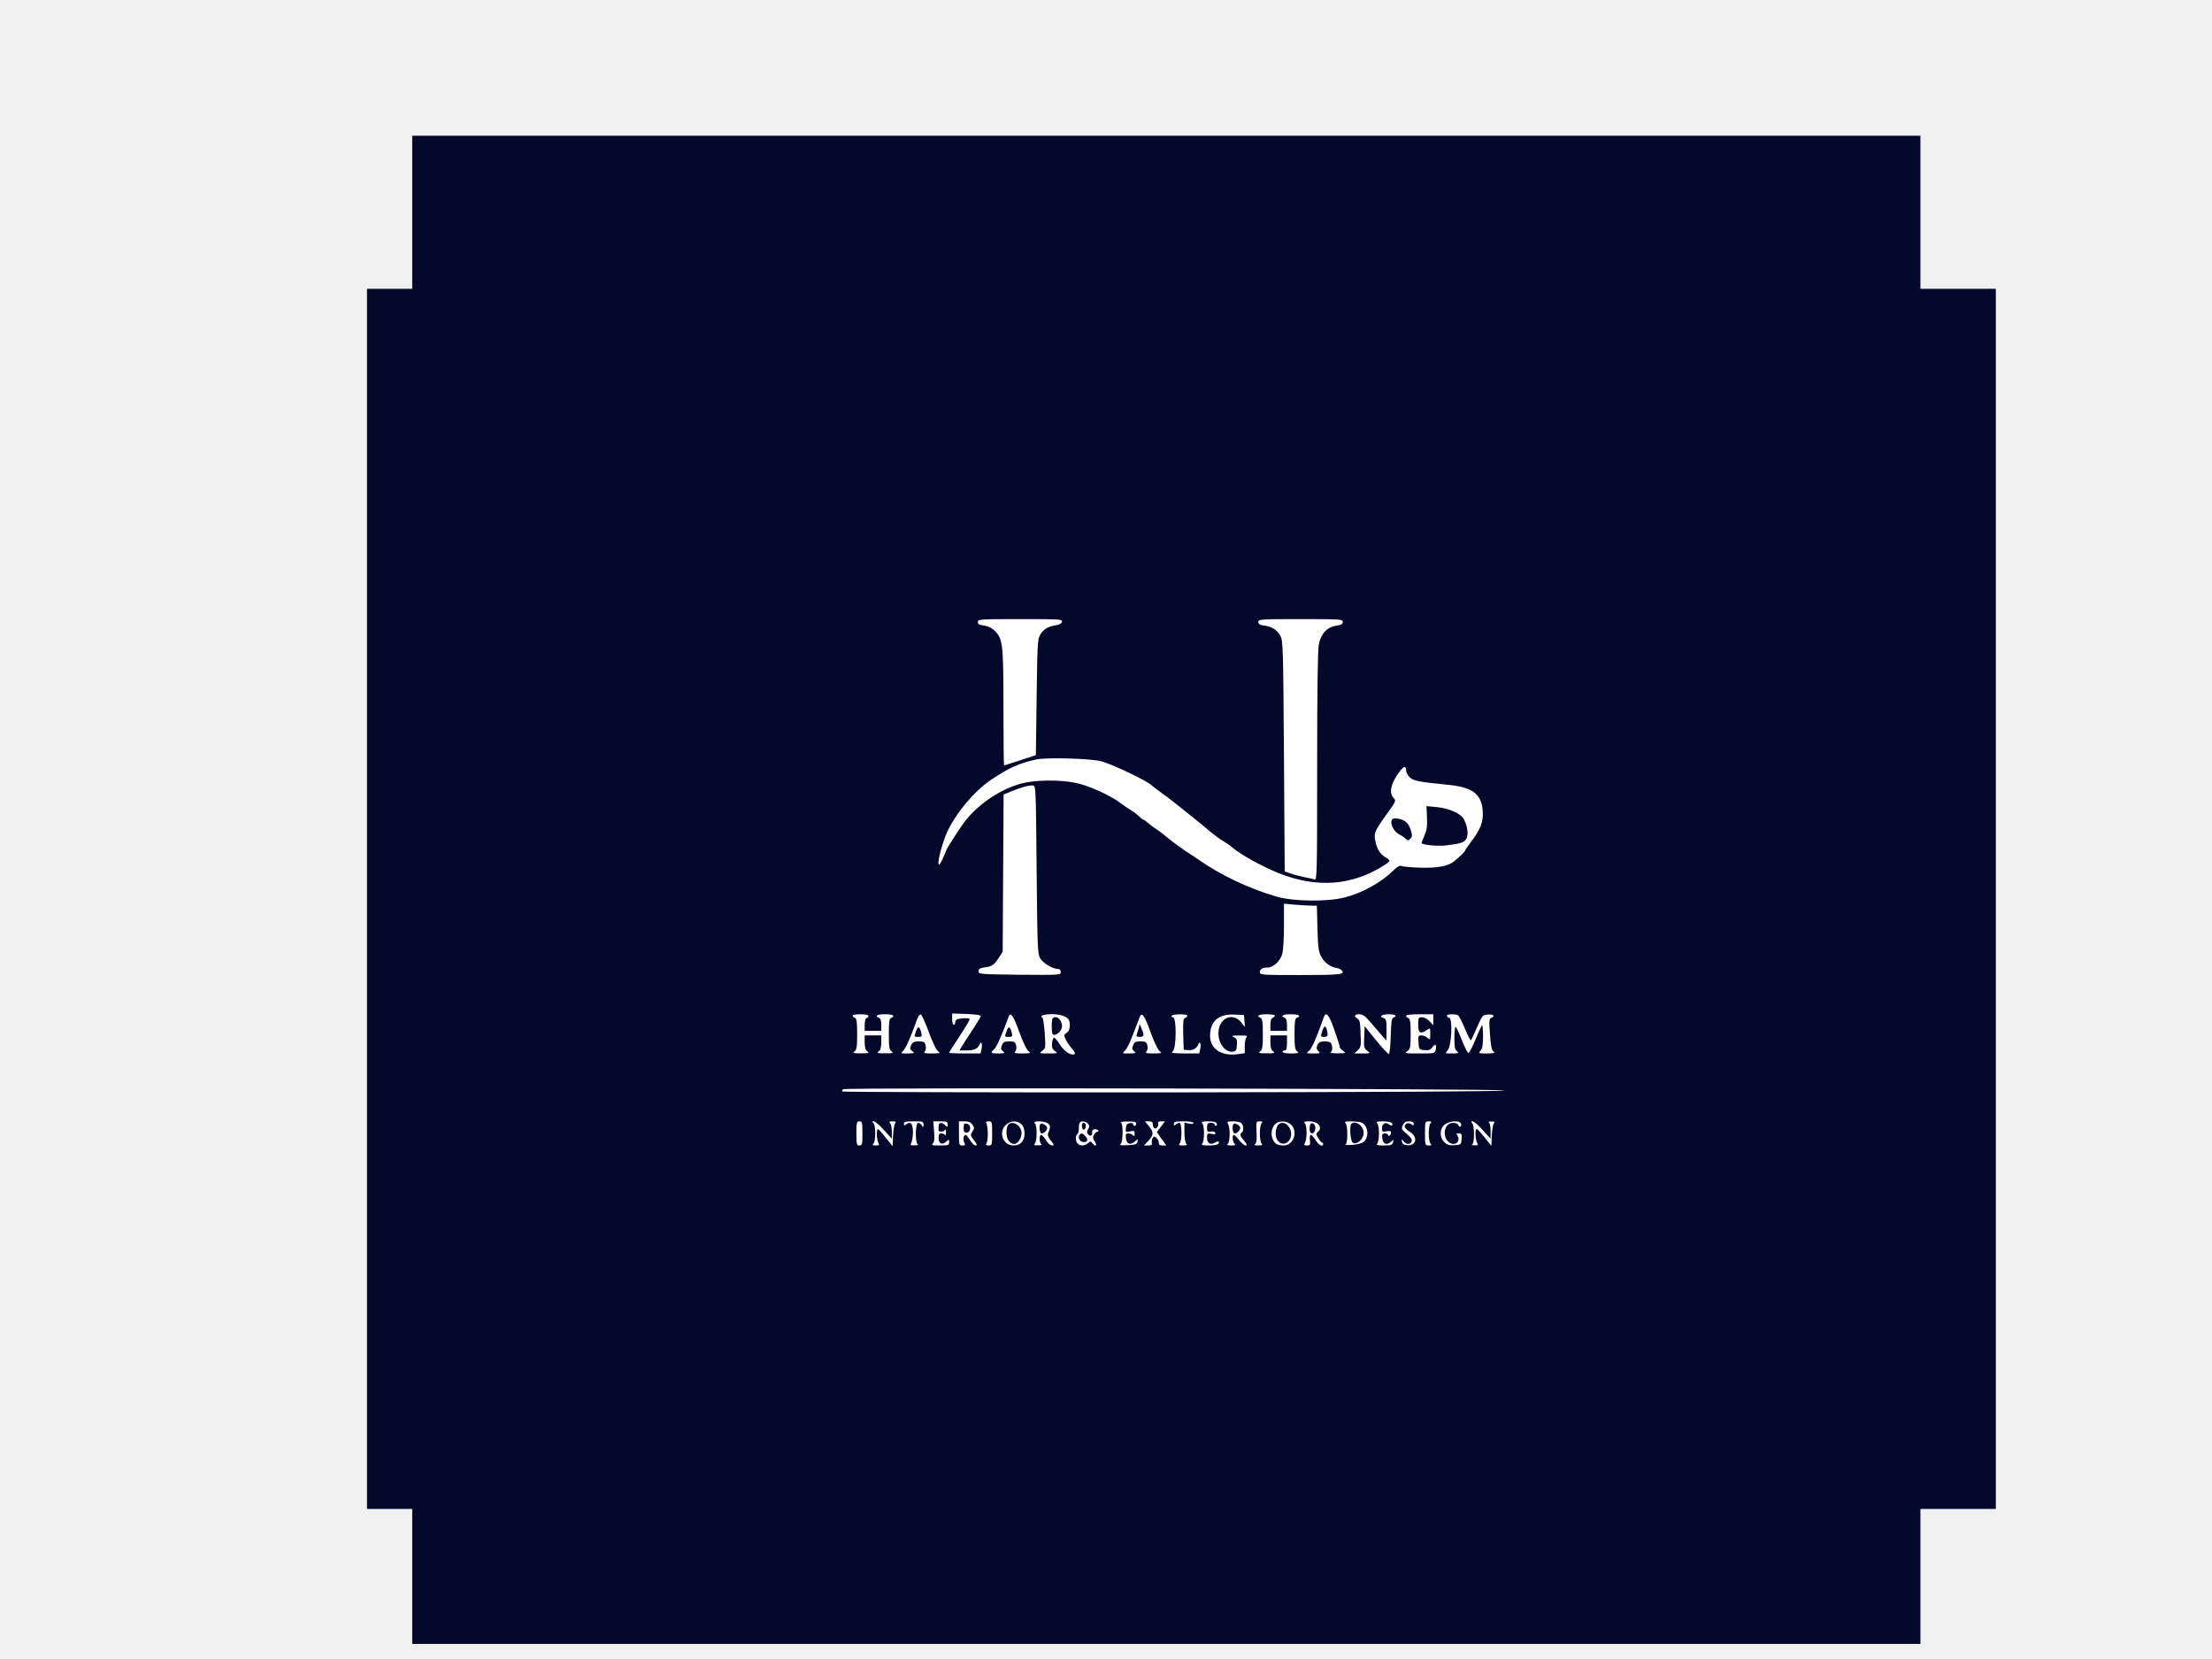
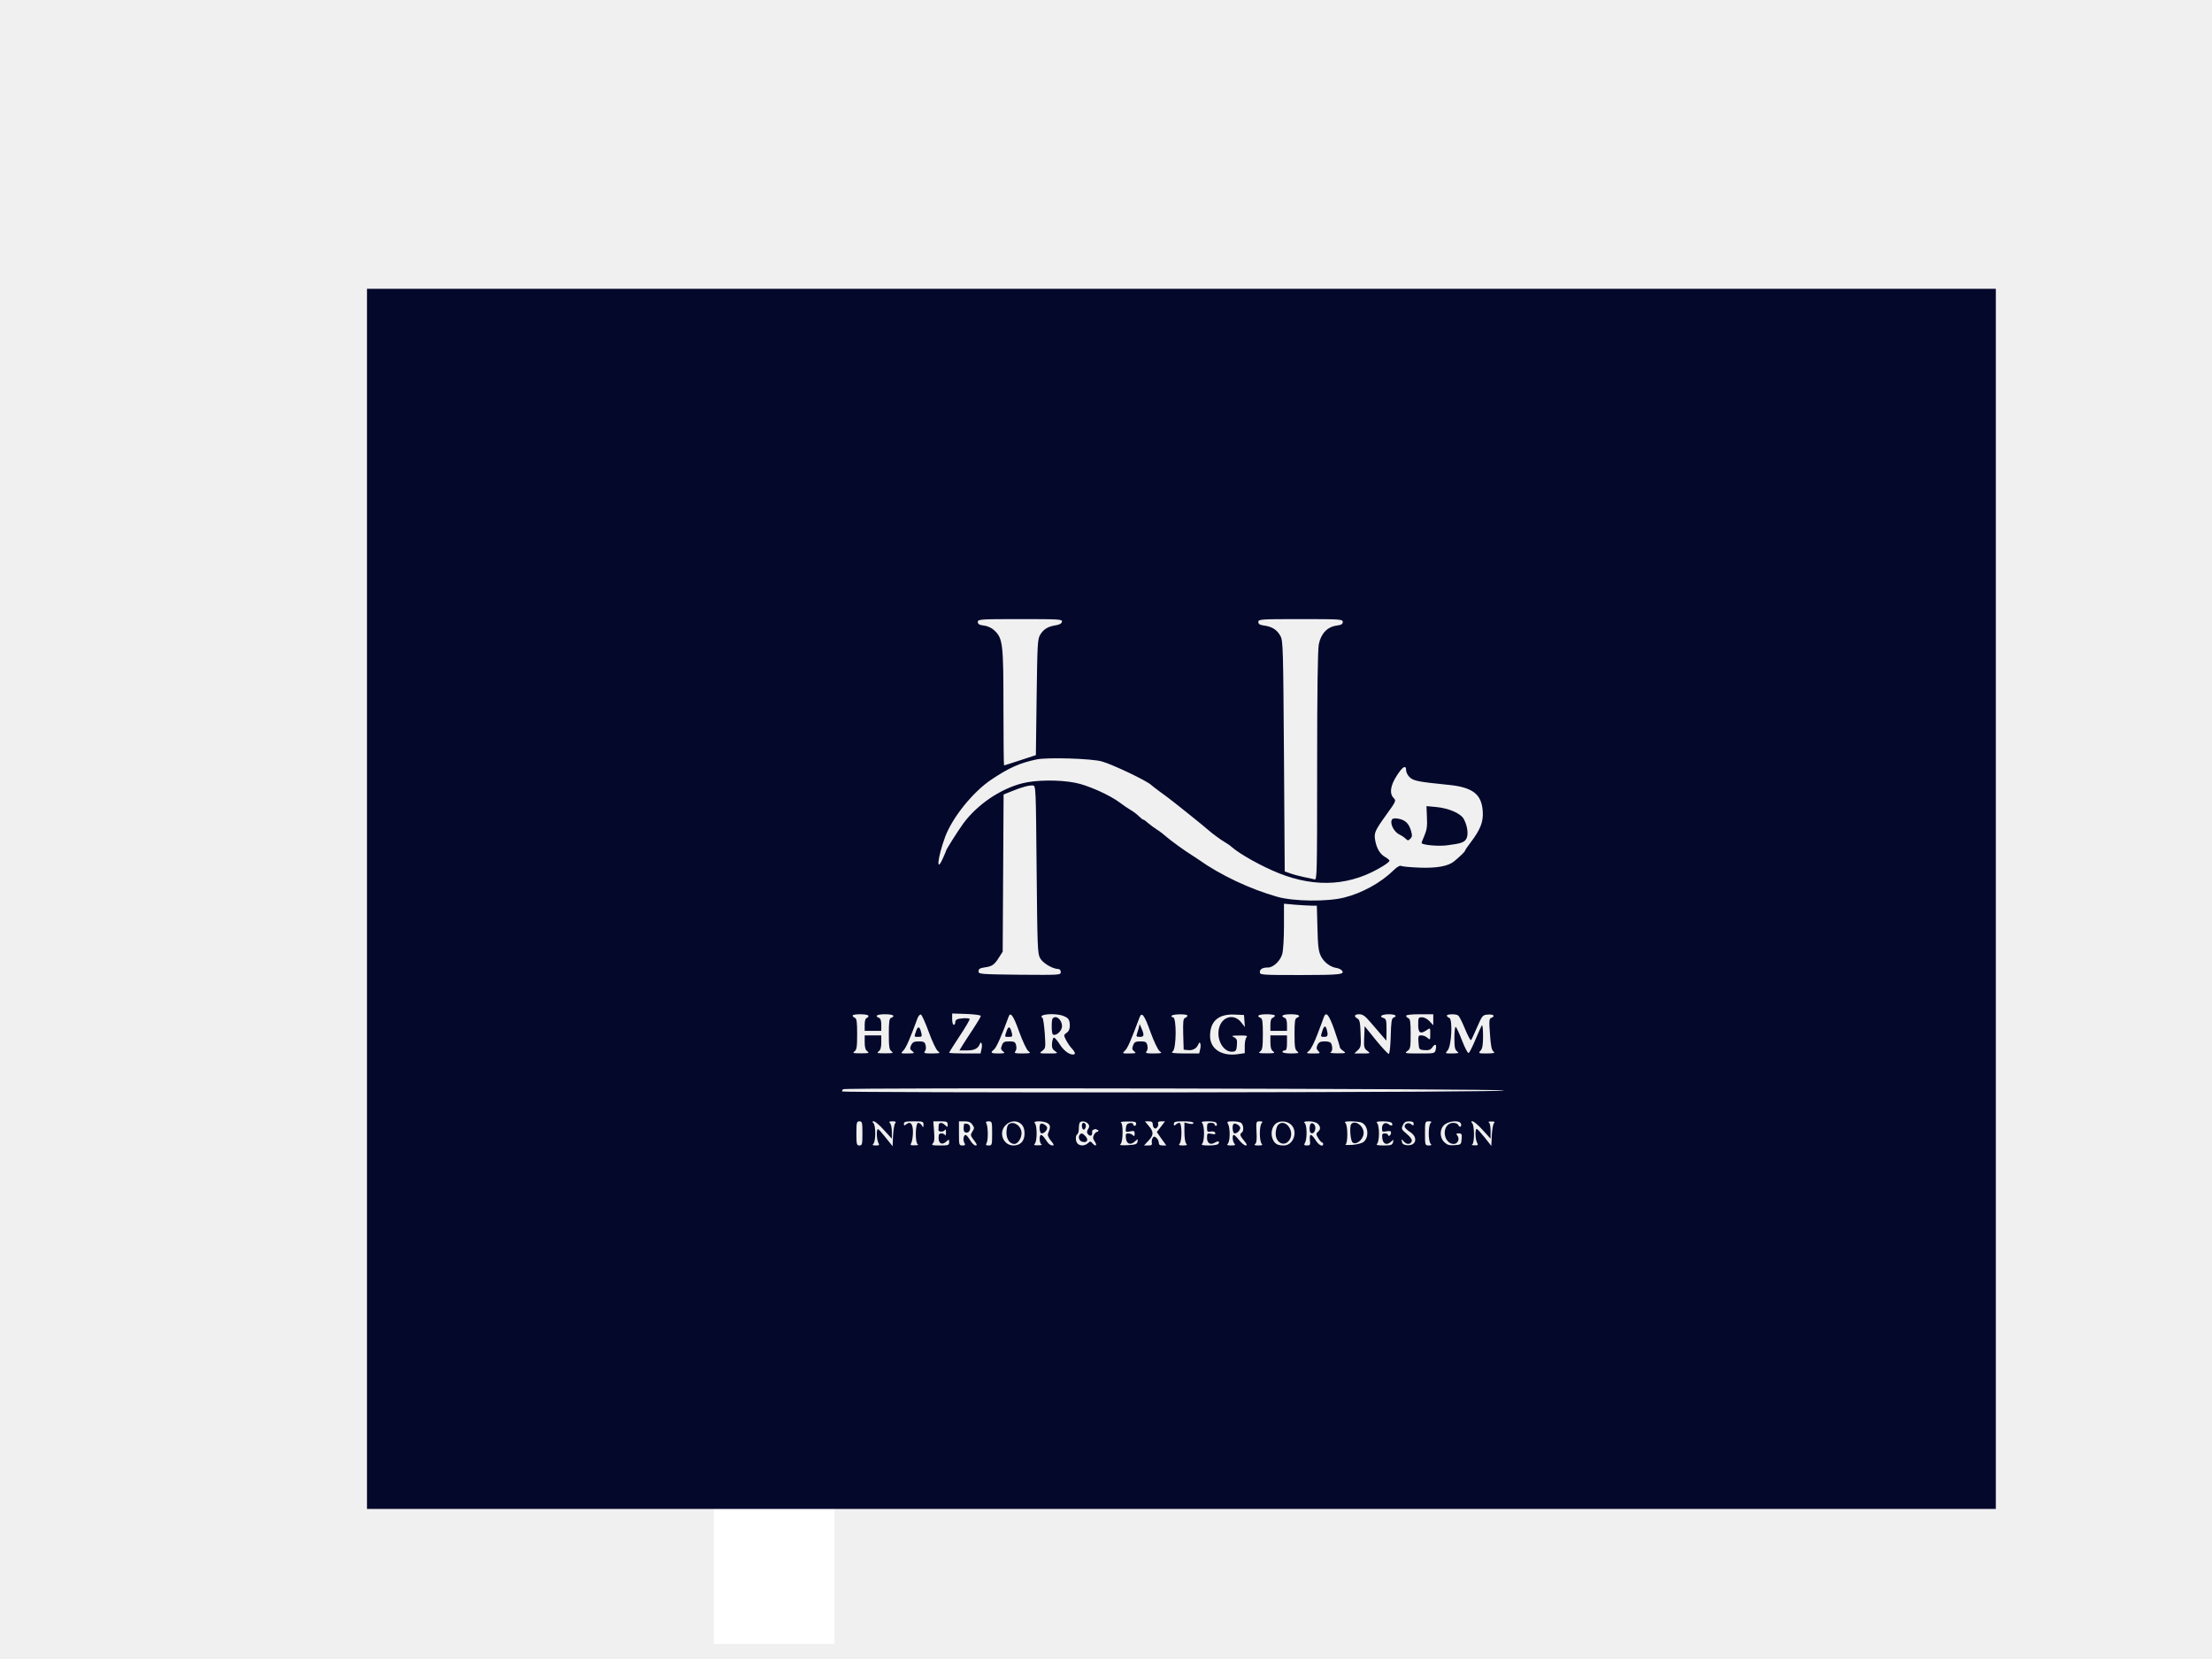
<svg xmlns="http://www.w3.org/2000/svg" version="1.0" width="800" height="600" viewBox="0 0 1100 1100" preserveAspectRatio="xMidYMid meet">
-   <rect x="90" y="90" width="1000" height="1000" fill="#04082B" />
-   <rect x="290" y="290" width="600" height="600" fill="white" />
+   <rect x="290" y="290" width="80" height="800" fill="white" />
  <g>
    <g transform="translate(60, 1000.5) scale(0.1,-0.1)" fill="#04082B" stroke="none">
      <path d="M0 4045 l0 -4045 5400 0 5400 0 0 4045 0 4045 -5400 0 -5400 0 0       -4045z m4608 1838 c-2 -12 -16 -20 -41 -24 -52 -8 -80 -25 -103 -62 -18 -30       -19 -60 -24 -416 l-5 -383 -104 -34 c-57 -19 -105 -34 -107 -34 -2 0 -4 172       -4 383 0 422 -4 458 -59 511 -18 17 -44 30 -70 33 -31 4 -41 10 -41 24 0 18       13 19 281 19 261 0 280 -1 277 -17z m1862 -2 c0 -14 -10 -20 -41 -24 -61 -8       -104 -53 -118 -124 -7 -39 -11 -293 -11 -810 0 -714 -1 -754 -17 -749 -10 3       -40 10 -68 15 -27 6 -68 16 -90 24 l-40 14 -5 764 c-5 707 -6 766 -23 796 -22       42 -56 63 -107 70 -30 4 -40 10 -40 24 0 18 13 19 280 19 267 0 280 -1 280       -19z m-1597 -925 c72 -20 300 -129 327 -156 7 -7 80 -62 106 -80 22 -15 264       -209 274 -220 13 -13 87 -68 108 -79 13 -7 35 -22 48 -34 54 -47 198 -127 308       -171 252 -101 485 -84 698 50 21 13 38 28 38 32 0 4 -14 16 -30 25 -34 20 -55       56 -65 109 -9 50 -3 64 73 170 64 89 67 94 50 111 -30 29 -23 83 20 149 39 61       62 74 62 35 0 -13 11 -34 24 -46 25 -24 59 -30 257 -50 161 -16 220 -62 227       -176 5 -69 -16 -122 -82 -208 -20 -26 -36 -50 -36 -54 0 -5 -36 -40 -73 -70       -38 -31 -115 -45 -224 -41 -59 2 -115 7 -124 11 -10 5 -28 -4 -55 -31 -82 -80       -207 -149 -324 -178 -113 -29 -337 -26 -445 5 -180 51 -377 144 -519 245 -17       11 -38 26 -47 31 -43 26 -147 102 -169 122 -14 13 -41 34 -60 46 -19 12 -46       32 -60 44 -14 13 -28 23 -32 23 -4 0 -18 11 -31 24 -13 13 -37 31 -53 40 -16       9 -47 30 -69 47 -68 52 -218 119 -300 134 -107 21 -263 19 -351 -4 -145 -37       -296 -140 -388 -263 -31 -42 -116 -175 -116 -183 0 -1 -9 -24 -21 -50 -47       -106 -36 3 14 140 47 128 185 300 307 381 118 79 188 110 301 134 72 14 365 6       432 -14z m-433 -716 c5 -512 6 -558 23 -588 18 -33 82 -71 120 -72 10 0 17 -8       17 -20 0 -20 -5 -20 -272 -18 -265 3 -273 4 -273 23 0 16 9 21 42 26 48 6 64       18 95 68 l23 36 3 521 3 521 52 21 c68 28 117 41 142 39 20 -2 20 -11 25 -557z       m1825 -240 l33 0 4 -147 c3 -122 7 -155 23 -188 20 -40 62 -72 103 -78 12 -2       27 -8 33 -14 29 -29 -5 -33 -272 -33 -257 0 -269 1 -269 19 0 21 19 31 55 31       34 0 80 43 93 88 7 22 12 103 12 187 l0 148 77 -7 c42 -3 91 -6 108 -6z       m-2195 -731 c0 -6 -22 -42 -48 -82 -27 -40 -58 -89 -71 -109 l-23 -38 50 0       c49 0 74 13 85 42 9 25 19 -1 12 -31 l-7 -31 -104 0 c-57 0 -104 2 -104 5 0 3       32 53 70 111 39 58 68 109 66 113 -6 8 -71 5 -86 -4 -6 -3 -10 -13 -10 -21 0       -8 -4 -14 -10 -14 -5 0 -10 17 -10 38 l0 37 95 -3 c53 -2 95 -8 95 -13z m-746       2 c3 -5 -1 -11 -9 -15 -10 -3 -15 -19 -15 -46 l0 -40 55 0 55 0 0 40 c0 27 -5       43 -15 46 -32 13 -13 24 40 24 53 0 72 -11 40 -24 -12 -4 -15 -26 -15 -107 0       -85 3 -104 18 -115 15 -12 9 -13 -43 -13 -52 0 -58 1 -42 13 12 9 17 27 17 60       l0 46 -55 0 -55 0 0 -46 c0 -33 5 -51 18 -60 15 -12 9 -13 -43 -13 -52 0 -58       1 -42 13 14 11 17 30 17 115 0 81 -3 103 -15 107 -8 4 -15 10 -15 15 0 12 97       12 104 0z m401 -109 c23 -63 49 -118 60 -126 19 -14 16 -15 -39 -16 -49 0 -57       2 -47 14 7 8 9 25 5 40 -5 22 -12 26 -45 26 -32 0 -41 -5 -51 -25 -10 -21 -8       -28 8 -40 17 -13 15 -14 -30 -15 -49 0 -49 0 -30 19 17 15 47 85 94 214 6 16       16 27 23 25 6 -3 30 -55 52 -116z m600 0 c23 -63 49 -118 60 -126 19 -14 16       -15 -39 -16 -49 0 -57 2 -47 14 7 8 9 25 5 40 -5 22 -12 26 -45 26 -33 0 -41       -4 -49 -26 -9 -21 -7 -29 7 -40 16 -12 12 -13 -29 -14 -53 0 -57 4 -29 28 16       14 54 102 95 215 12 36 32 9 71 -101z m292 107 c34 -13 43 -25 43 -66 0 -21       -7 -37 -21 -46 -20 -14 -20 -16 -4 -48 10 -19 28 -46 42 -60 14 -15 20 -29 15       -33 -22 -13 -68 16 -97 62 -16 26 -34 47 -40 47 -5 0 -11 -16 -13 -37 -2 -28       2 -40 20 -52 22 -15 20 -16 -42 -16 -64 0 -65 1 -42 18 22 17 22 21 16 115 -4       54 -11 100 -15 103 -38 23 81 35 138 13z m578 -107 c23 -63 49 -118 60 -126       19 -14 16 -15 -39 -16 -49 0 -57 2 -47 14 7 8 9 25 5 40 -5 22 -12 26 -45 26       -33 0 -41 -4 -49 -26 -9 -21 -7 -29 7 -40 16 -12 12 -13 -31 -14 -49 0 -50 0       -30 19 17 16 37 61 96 219 15 41 32 18 73 -96z m245 109 c0 -5 -7 -12 -15 -15       -13 -5 -15 -23 -13 -108 l3 -103 31 -3 c31 -3 57 13 67 40 9 25 19 -1 12 -31       l-7 -31 -96 0 c-83 1 -94 3 -79 14 24 19 26 226 1 226 -8 0 -12 5 -9 10 8 12       105 13 105 1z m378 -36 l3 -40 -26 33 c-47 58 -125 37 -145 -38 -21 -79 31       -167 93 -158 18 2 23 10 25 44 3 34 -1 42 -20 52 -20 9 -14 11 37 11 46 1 56       -2 47 -11 -7 -7 -12 -33 -12 -59 l0 -47 -49 -7 c-106 -14 -181 36 -181 121 0       97 55 146 160 142 l65 -3 3 -40z m202 36 c0 -5 -7 -11 -15 -15 -10 -3 -15 -19       -15 -46 l0 -40 55 0 55 0 0 40 c0 27 -5 43 -15 46 -32 13 -13 24 40 24 53 0       72 -11 40 -24 -12 -4 -15 -26 -15 -107 0 -85 3 -104 18 -115 15 -12 9 -13 -40       -14 -32 0 -58 4 -58 10 0 6 7 10 15 10 11 0 15 12 15 50 l0 50 -55 0 -55 0 0       -46 c0 -33 5 -51 18 -60 15 -12 9 -13 -43 -13 -52 0 -58 1 -42 13 14 11 17 30       17 115 0 81 -3 103 -15 107 -32 13 -13 24 40 24 30 0 55 -4 55 -9z m394 -94       c20 -57 36 -108 36 -114 0 -6 10 -18 23 -26 21 -15 19 -16 -38 -16 -33 0 -54       3 -47 6 13 5 16 31 6 57 -4 11 -19 16 -43 16 -30 0 -40 -5 -49 -24 -8 -18 -7       -27 6 -40 15 -15 13 -16 -33 -16 -49 0 -50 1 -28 18 11 9 37 60 56 112 20 52       39 103 42 113 15 37 34 13 69 -86z m243 46 c26 -31 60 -70 75 -87 l27 -31 1       72 c0 63 -2 72 -20 78 -33 10 -12 25 36 25 43 0 59 -12 29 -23 -11 -5 -15 -31       -17 -122 -2 -64 -7 -116 -13 -118 -5 -1 -43 40 -85 91 l-75 93 -3 -73 c-3 -65       -1 -74 20 -90 23 -17 23 -18 -31 -18 l-55 0 23 21 c21 20 23 28 19 111 -2 72       -6 91 -20 99 -27 15 -21 29 11 29 24 0 40 -12 78 -57z m413 21 l0 -37 -25 27       c-14 15 -35 26 -50 26 -23 0 -25 -3 -25 -50 0 -55 15 -64 58 -34 22 15 22 15       22 -27 0 -40 -1 -41 -18 -26 -10 10 -29 17 -41 17 -20 0 -22 -4 -19 -47 3 -47       4 -48 40 -51 28 -2 40 2 52 19 19 28 31 19 22 -16 -6 -25 -7 -25 -108 -25 -96       0 -101 1 -80 16 20 14 22 23 22 113 0 79 -3 100 -15 105 -8 3 -15 10 -15 16 0       6 35 10 90 10 l90 0 0 -36z m165 28 c6 -4 23 -36 38 -72 30 -72 44 -97 49 -90       2 3 20 41 39 85 34 78 36 80 72 83 37 3 51 -11 21 -22 -13 -5 -15 -20 -8 -108       5 -76 11 -106 23 -115 13 -10 6 -12 -43 -13 -57 0 -58 1 -43 18 13 14 17 38       17 97 0 43 -3 75 -7 72 -4 -4 -23 -46 -43 -94 -20 -48 -40 -88 -46 -90 -5 -2       -25 35 -43 82 -18 47 -37 88 -42 91 -5 3 -9 -29 -9 -72 0 -61 3 -79 18 -90 15       -12 11 -13 -32 -14 -48 0 -49 0 -31 20 26 29 35 207 11 216 -9 3 -16 10 -16       15 0 11 61 12 75 1z m305 -497 c0 -7 -740 -11 -2195 -13 -1207 -1 -2195 2       -2195 6 0 5 3 12 7 15 11 12 4383 3 4383 -8z m-4255 -285 c0 -73 -2 -80 -20       -80 -18 0 -20 7 -20 80 0 73 2 80 20 80 18 0 20 -7 20 -80z m142 23 l53 -58 0       46 c0 25 -5 50 -12 57 -9 9 -6 12 16 12 22 0 26 -3 18 -13 -6 -7 -12 -44 -14       -82 l-3 -70 -44 55 c-24 30 -47 57 -52 58 -12 5 -11 -65 1 -89 9 -17 7 -19       -17 -19 -21 0 -24 3 -15 12 16 16 16 120 0 136 -9 9 -9 12 3 12 7 0 38 -25 66       -57z m263 35 c-1 -21 -2 -21 -11 -5 -5 9 -17 17 -24 17 -20 0 -22 -136 -2       -143 6 -3 -3 -6 -21 -6 -29 -1 -32 1 -22 18 5 11 10 43 10 71 0 54 -17 73 -45       50 -12 -10 -15 -9 -15 4 0 13 12 16 65 16 61 0 65 -1 65 -22z m160 1 c0 -19       -1 -19 -16 -5 -22 22 -44 20 -44 -4 0 -11 0 -23 -1 -27 -1 -14 34 -15 42 -1 6       9 8 3 8 -17 0 -16 -3 -24 -6 -17 -2 6 -13 12 -24 12 -15 0 -19 -7 -19 -30 0       -38 23 -49 50 -25 19 17 20 17 20 -3 0 -20 -5 -22 -61 -22 -51 0 -58 2 -47 14       10 9 12 31 8 80 l-5 66 47 0 c42 0 48 -3 48 -21z m164 -1 c14 -20 14 -24 0       -46 -14 -22 -14 -26 11 -58 20 -27 23 -34 10 -34 -9 0 -25 16 -36 35 -12 19       -25 35 -29 35 -14 0 -20 -31 -10 -51 9 -16 7 -19 -12 -19 -22 0 -23 3 -23 80       l0 80 37 0 c27 0 41 -6 52 -22z m131 -58 c0 -77 -1 -80 -23 -80 -19 0 -21 3       -13 18 11 21 9 111 -3 130 -5 8 0 12 16 12 22 0 23 -3 23 -80z m195 60 c13       -13 20 -33 20 -60 0 -51 -27 -80 -74 -80 -68 0 -101 86 -51 135 30 31 77 33       105 5z m175 6 c17 -12 18 -26 1 -67 -5 -10 3 -28 19 -48 17 -19 22 -31 13 -31       -18 0 -31 11 -51 43 -10 15 -22 27 -27 27 -15 0 -12 -57 3 -63 6 -3 -4 -6 -22       -6 -27 -1 -32 2 -23 11 16 16 16 120 0 136 -17 17 63 16 87 -2z m266 -2 c10       -13 10 -20 0 -36 -9 -15 -9 -23 0 -34 14 -17 31 -9 27 14 -2 11 5 18 20 20 12       2 -1 -1 22 -7 0 -6 -4 -11 -10 -11 -5 0 -14 -9 -20 -20 -8 -15 -7 -26 6 -45       18 -27 5 -35 -16 -10 -12 14 -15 14 -30 0 -20 -18 -51 -20 -68 -3 -15 15 -16       54 -2 63 6 3 10 21 10 39 0 18 3 36 7 39 12 12 40 7 54 -9z m319 1 c0 -8 -4       -15 -10 -15 -5 0 -10 5 -10 11 0 6 -11 10 -22 7 -17 -2 -24 -11 -26 -32 -3 -27       -2 -29 27 -23 27 6 31 4 31 -15 0 -17 -3 -19 -12 -10 -7 7 -20 12 -31 12 -15 0       -18 -6 -15 -32 4 -39 30 -48 60 -21 20 18 20 17 17 -2 -4 -17 -13 -20 -64 -23       -48 -2 -58 -1 -47 9 7 8 12 39 12 75 0 41 -4 64 -12 67 -7 3 13 6 45 6 44 1 57       -2 57 -14z m110 -4 c0 -11 5 -23 11 -27 13 -8 31 16 24 34 -3 7 5 12 21 12 l25       0 -27 -36 -27 -35 31 -45 32 -44 -25 0 c-18 0 -25 5 -25 19 0 10 -7 24 -16 32       -13 10 -17 10 -25 -2 -5 -8 -7 -22 -5 -31 3 -14 -2 -18 -24 -18 l-28 0 29 31       c36 38 36 59 3 98 l-26 31 26 0 c19 0 26 -5 26 -19z m270 8 c0 -7 -11 -8 -30       -4 l-30 7 0 -64 c0 -36 5 -69 12 -76 9 -9 4 -12 -22 -12 -26 0 -31 3 -22 12 17       17 16 138 -1 138 -7 0 -18 -5 -25 -12 -9 -9 -12 -8 -12 5 0 14 10 17 65 17 40 0       65 -4 65 -11z m154 -4 c3 -8 1 -15 -4 -15 -6 0 -10 5 -10 10 0 6 -11 10 -25 10       -21 0 -25 -5 -25 -31 0 -28 3 -31 24 -27 15 3 27 0 30 -8 4 -10 -2 -12 -24 -7       -28 5 -30 4 -30 -26 0 -37 23 -50 52 -32 22 13 34 9 23 -8 -3 -6 -32 -11 -63       -11 -43 0 -53 3 -44 12 7 7 12 37 12 68 0 31 -5 61 -12 68 -9 9 -1 12 39 12 36       0 53 -4 57 -15z m164 3 c15 -15 16 -54 2 -63 -15 -10 -12 -21 16 -54 19 -23 22       -31 10 -31 -8 0 -28 16 -43 35 -15 19 -31 35 -35 35 -13 0 -9 -45 4 -58 9 -9 4       -12 -22 -12 -26 0 -31 3 -22 12 15 15 16 102 2 129 -10 17 -7 19 33 19 23 0 48       -5 55 -12z m134 0 c-7 -7 -12 -37 -12 -68 0 -31 5 -61 12 -68 9 -9 4 -12 -22       -12 -23 0 -30 3 -22 9 10 6 13 28 10 80 -3 70 -3 71 22 71 19 0 21 -3 12 -12z       m195 -10 c48 -45 16 -138 -48 -138 -42 0 -60 10 -74 43 -15 36 -5 82 22 103 27       20 74 17 100 -8z m177 6 c20 -19 20 -38 1 -54 -13 -11 -13 -16 2 -41 10 -16 21       -29 25 -29 4 0 8 -4 8 -10 0 -23 -30 -8 -50 25 -12 19 -26 35 -32 35 -6 0 -8       -15 -6 -35 4 -31 1 -35 -19 -35 -20 0 -22 3 -13 19 14 27 13 114 -2 129 -9 9       -3 12 29 12 24 0 48 -7 57 -16z m284 10 c48 -13 61 -93 22 -129 -11 -10 -42 -18       -76 -21 -33 -2 -53 -1 -46 2 16 8 16 126 0 142 -9 9 -2 12 33 12 24 0 54 -3 67       -6z m207 -5 c11 -17 -3 -23 -20 -9 -22 18 -45 5 -45 -26 0 -24 3 -26 30 -20 22       4 30 2 30 -9 0 -7 -4 -17 -10 -20 -5 -3 -10 -1 -10 4 0 6 -9 11 -21 11 -17 0       -20 -5 -17 -32 4 -39 30 -49 58 -23 18 16 18 16 13 -4 -5 -18 -13 -21 -61 -21       -44 0 -53 3 -44 12 7 7 12 37 12 68 0 31 -5 61 -12 68 -9 9 -1 12 39 12 29 0       55 -5 58 -11z m145 -5 c0 -13 -3 -14 -15 -4 -18 15 -45 6 -45 -14 0 -8 16 -24       35 -36 57 -35 42 -96 -22 -88 -19 2 -29 9 -31 23 -3 19 -2 19 11 3 18 -23 46       -23 54 -1 4 11 -5 26 -32 49 -36 30 -38 34 -27 58 9 20 19 26 42 26 21 0 30 -5       30 -16z m112 4 c-7 -7 -12 -37 -12 -68 0 -31 5 -61 12 -68 9 -9 7 -12 -12 -12       -24 0 -25 2 -25 80 0 78 1 80 25 80 19 0 21 -3 12 -12z m201 -3 c4 -8 2 -17 -2       -20 -5 -3 -11 2 -15 10 -6 16 -43 20 -62 7 -51 -34 -28 -132 32 -132 27 0 41 34       24 55 -10 12 -9 15 9 15 19 0 22 -5 19 -37 -3 -37 -4 -38 -47 -41 -34 -3 -49 2       -67 19 -34 32 -33 90 2 118 32 25 99 29 107 6z m144 -42 l53 -58 0 52 c0 32 -5       53 -12 56 -7 3 0 6 16 6 22 1 26 -2 18 -12 -6 -7 -12 -44 -14 -81 l-3 -69 -45       57 c-25 31 -48 56 -52 56 -12 0 -10 -68 2 -91 9 -17 7 -19 -17 -18 -15 0 -22 3       -15 6 16 6 16 125 0 141 -9 9 -9 12 3 12 7 0 38 -25 66 -57z" />
      <path d="M7028 4586 c3 -59 -1 -85 -17 -122 -12 -26 -20 -49 -18 -50 13 -13       113 -21 167 -14 95 12 116 19 130 45 14 27 7 83 -17 128 -19 38 -99 73 -183       81 l-65 6 3 -74z" />
      <path d="M6794 4566 c-10 -26 16 -76 49 -93 17 -8 38 -22 45 -30 13 -13 17       -12 30 1 13 13 13 22 4 54 -15 49 -39 71 -86 79 -27 4 -37 2 -42 -11z" />
      <path d="M3641 3169 c-14 -41 -15 -39 15 -39 24 0 25 3 19 28 -10 42 -22 46       -34 11z" />
      <path d="M4241 3169 c-14 -41 -15 -39 15 -39 24 0 25 3 19 28 -10 42 -22 46       -34 11z" />
      <path d="M4547 3253 c-10 -9 -9 -101 1 -107 19 -12 57 20 60 50 4 43 -37 82       -61 57z" />
      <path d="M5117 3188 c-4 -14 -10 -33 -13 -42 -5 -12 0 -16 20 -16 29 0 31 11       12 55 l-13 30 -6 -27z" />
      <path d="M6333 3165 c-11 -33 -10 -35 13 -35 25 0 28 9 18 48 -9 31 -19 27       -31 -13z" />
      <path d="M3959 2552 c-7 -40 -2 -57 16 -57 29 0 34 50 6 58 -12 3 -22 2 -22       -1z" />
      <path d="M4252 2548 c-7 -7 -12 -31 -12 -53 0 -44 22 -75 53 -75 22 0 47 38       47 72 0 50 -58 86 -88 56z" />
      <path d="M4466 2553 c-12 -12 -6 -63 7 -63 17 0 37 20 37 37 0 14 -34 35 -44       26z" />
      <path d="M4740 2541 c0 -11 4 -22 9 -25 11 -7 23 22 15 35 -9 16 -24 10 -24       -10z" />
      <path d="M4727 2483 c-14 -14 -6 -42 14 -48 32 -10 46 10 24 35 -19 21 -28 24       -38 13z" />
      <path d="M5746 2553 c-12 -12 -6 -63 7 -63 17 0 37 20 37 37 0 14 -34 35 -44       26z" />
      <path d="M6039 2544 c-7 -9 -14 -34 -14 -55 0 -66 64 -92 94 -38 34 61 -37       144 -80 93z" />
      <path d="M6256 2553 c-3 -4 -6 -19 -6 -35 0 -39 34 -35 38 3 3 25 -18 46 -32       32z" />
      <path d="M6527 2553 c-14 -13 -7 -110 8 -123 23 -19 69 17 73 58 5 47 -53 93       -81 65z" />
    </g>
  </g>
</svg>
